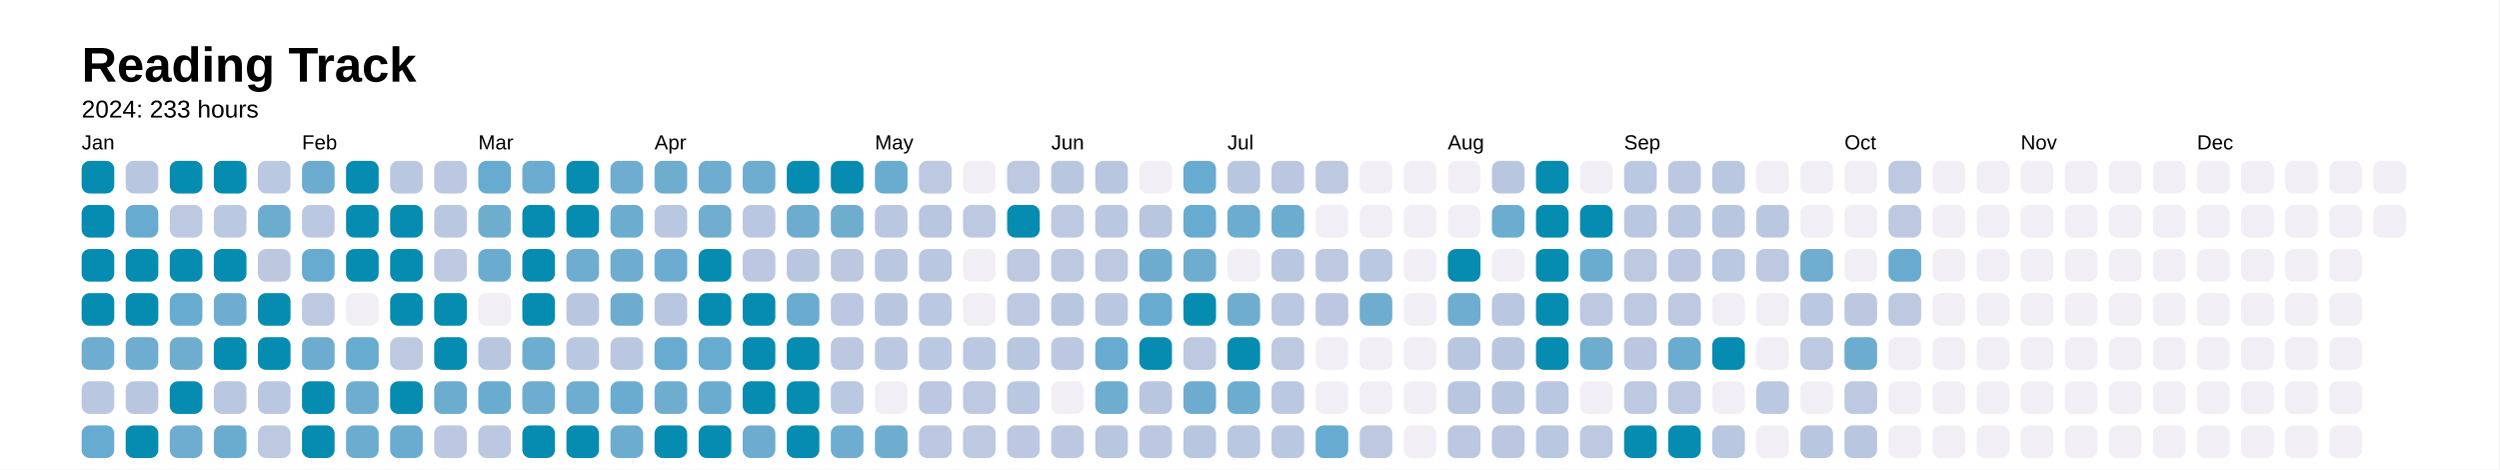
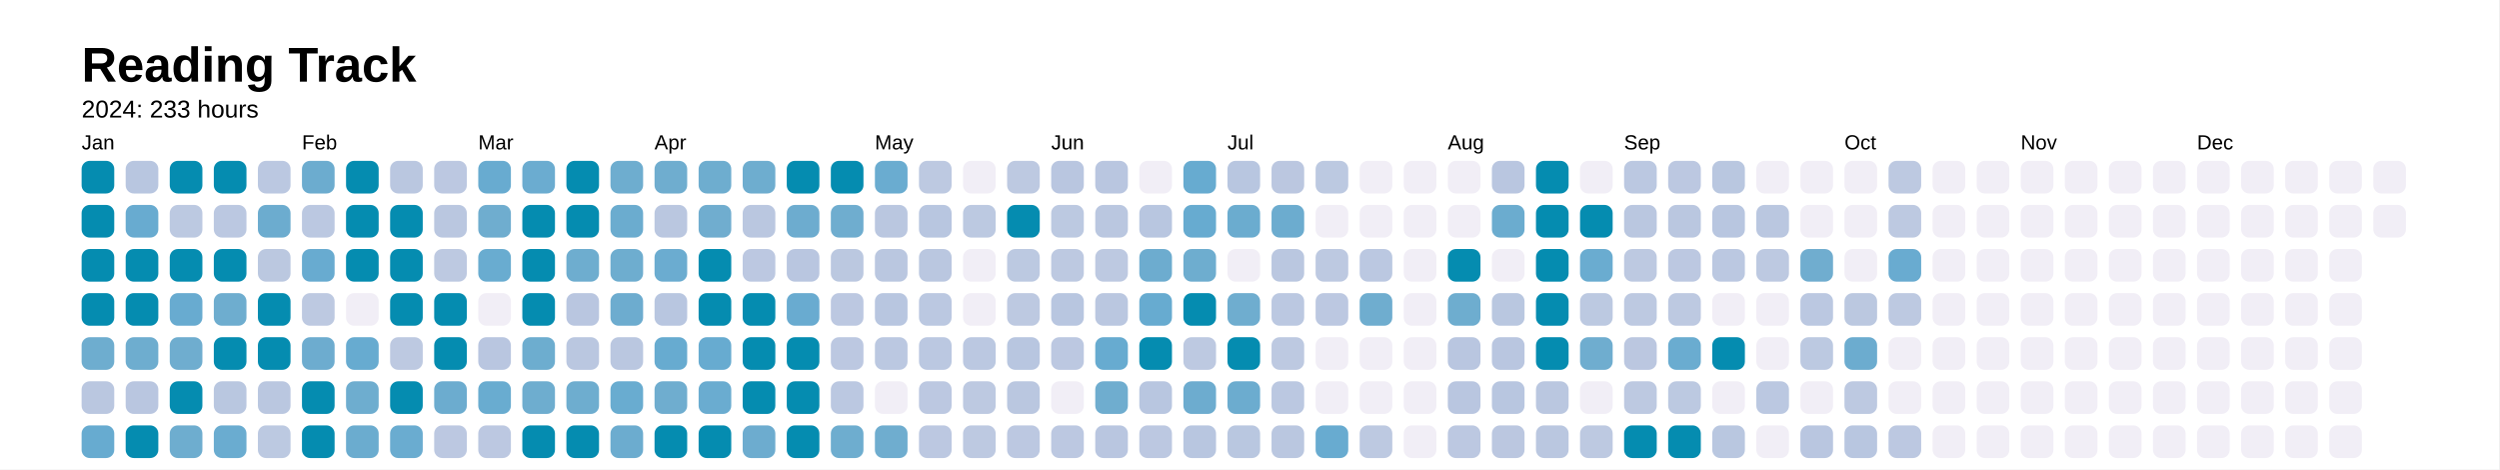
<svg xmlns="http://www.w3.org/2000/svg" baseProfile="full" height="57.5mm" version="1.1" viewBox="0,0,306.2,57.5" width="306.2mm">
  <defs />
  <rect fill="#FFFFFF" height="57.5" width="306.2" x="0" y="0" />
  <text fill="#000000" style="font-size:6px; font-family:Arial; font-weight:bold;" x="10" y="10">Reading Track</text>
  <text fill="#000000" style="font-size:3px; font-family:Arial;" x="10" y="14.4">2024: 233 hours</text>
  <text fill="#000000" style="font-size:2.5px; font-family:Arial" x="10" y="18.3">Jan</text>
  <rect fill="#058cb0" height="4" rx="1" ry="1" width="4" x="10" y="19.7" />
  <rect fill="#058cb0" height="4" rx="1" ry="1" width="4" x="10" y="25.1" />
  <rect fill="#058cb0" height="4" rx="1" ry="1" width="4" x="10" y="30.5" />
  <rect fill="#058cb0" height="4" rx="1" ry="1" width="4" x="10" y="35.9" />
  <rect fill="#6eadcf" height="4" rx="1" ry="1" width="4" x="10" y="41.3" />
  <rect fill="#bac7e0" height="4" rx="1" ry="1" width="4" x="10" y="46.7" />
  <rect fill="#67abd0" height="4" rx="1" ry="1" width="4" x="10" y="52.1" />
  <rect fill="#b8c6e0" height="4" rx="1" ry="1" width="4" x="15.4" y="19.7" />
  <rect fill="#68abd0" height="4" rx="1" ry="1" width="4" x="15.4" y="25.1" />
  <rect fill="#058cb0" height="4" rx="1" ry="1" width="4" x="15.4" y="30.5" />
  <rect fill="#058cb0" height="4" rx="1" ry="1" width="4" x="15.4" y="35.9" />
  <rect fill="#6eadcf" height="4" rx="1" ry="1" width="4" x="15.4" y="41.3" />
  <rect fill="#b9c6e0" height="4" rx="1" ry="1" width="4" x="15.4" y="46.7" />
  <rect fill="#058cb0" height="4" rx="1" ry="1" width="4" x="15.4" y="52.1" />
  <rect fill="#058cb0" height="4" rx="1" ry="1" width="4" x="20.8" y="19.7" />
  <rect fill="#bcc9e1" height="4" rx="1" ry="1" width="4" x="20.8" y="25.1" />
  <rect fill="#058cb0" height="4" rx="1" ry="1" width="4" x="20.8" y="30.5" />
  <rect fill="#68abd0" height="4" rx="1" ry="1" width="4" x="20.8" y="35.9" />
  <rect fill="#6fadcf" height="4" rx="1" ry="1" width="4" x="20.8" y="41.3" />
  <rect fill="#058cb0" height="4" rx="1" ry="1" width="4" x="20.8" y="46.7" />
  <rect fill="#6eadcf" height="4" rx="1" ry="1" width="4" x="20.8" y="52.1" />
  <rect fill="#058cb0" height="4" rx="1" ry="1" width="4" x="26.2" y="19.7" />
  <rect fill="#bbc8e1" height="4" rx="1" ry="1" width="4" x="26.2" y="25.1" />
  <rect fill="#058cb0" height="4" rx="1" ry="1" width="4" x="26.2" y="30.5" />
  <rect fill="#6eadcf" height="4" rx="1" ry="1" width="4" x="26.2" y="35.9" />
  <rect fill="#058cb0" height="4" rx="1" ry="1" width="4" x="26.2" y="41.3" />
  <rect fill="#b9c7e0" height="4" rx="1" ry="1" width="4" x="26.2" y="46.7" />
  <rect fill="#6aacd0" height="4" rx="1" ry="1" width="4" x="26.2" y="52.1" />
  <rect fill="#bbc8e1" height="4" rx="1" ry="1" width="4" x="31.6" y="19.7" />
  <rect fill="#6caccf" height="4" rx="1" ry="1" width="4" x="31.6" y="25.1" />
  <rect fill="#bbc8e0" height="4" rx="1" ry="1" width="4" x="31.6" y="30.5" />
  <rect fill="#058cb0" height="4" rx="1" ry="1" width="4" x="31.6" y="35.9" />
  <rect fill="#058cb0" height="4" rx="1" ry="1" width="4" x="31.6" y="41.3" />
  <rect fill="#bac7e0" height="4" rx="1" ry="1" width="4" x="31.6" y="46.7" />
  <rect fill="#bcc9e1" height="4" rx="1" ry="1" width="4" x="31.6" y="52.1" />
  <text fill="#000000" style="font-size:2.5px; font-family:Arial" x="37.0" y="18.3">Feb</text>
  <rect fill="#6caccf" height="4" rx="1" ry="1" width="4" x="37.0" y="19.7" />
  <rect fill="#bbc8e1" height="4" rx="1" ry="1" width="4" x="37.0" y="25.1" />
  <rect fill="#68abd0" height="4" rx="1" ry="1" width="4" x="37.0" y="30.5" />
  <rect fill="#bdc9e1" height="4" rx="1" ry="1" width="4" x="37.0" y="35.9" />
  <rect fill="#6daccf" height="4" rx="1" ry="1" width="4" x="37.0" y="41.3" />
  <rect fill="#058cb0" height="4" rx="1" ry="1" width="4" x="37.0" y="46.7" />
  <rect fill="#058cb0" height="4" rx="1" ry="1" width="4" x="37.0" y="52.1" />
  <rect fill="#058cb0" height="4" rx="1" ry="1" width="4" x="42.4" y="19.7" />
  <rect fill="#058cb0" height="4" rx="1" ry="1" width="4" x="42.4" y="25.1" />
  <rect fill="#058cb0" height="4" rx="1" ry="1" width="4" x="42.4" y="30.5" />
  <rect fill="#f1eef6" height="4" rx="1" ry="1" width="4" x="42.4" y="35.9" />
  <rect fill="#67abd0" height="4" rx="1" ry="1" width="4" x="42.4" y="41.3" />
  <rect fill="#6eadcf" height="4" rx="1" ry="1" width="4" x="42.4" y="46.7" />
  <rect fill="#6baccf" height="4" rx="1" ry="1" width="4" x="42.4" y="52.1" />
  <rect fill="#bac7e0" height="4" rx="1" ry="1" width="4" x="47.8" y="19.7" />
  <rect fill="#058cb0" height="4" rx="1" ry="1" width="4" x="47.8" y="25.1" />
  <rect fill="#058cb0" height="4" rx="1" ry="1" width="4" x="47.8" y="30.5" />
  <rect fill="#058cb0" height="4" rx="1" ry="1" width="4" x="47.8" y="35.9" />
  <rect fill="#bdc9e1" height="4" rx="1" ry="1" width="4" x="47.8" y="41.3" />
  <rect fill="#058cb0" height="4" rx="1" ry="1" width="4" x="47.8" y="46.7" />
  <rect fill="#6aacd0" height="4" rx="1" ry="1" width="4" x="47.8" y="52.1" />
  <rect fill="#bcc8e1" height="4" rx="1" ry="1" width="4" x="53.2" y="19.7" />
  <rect fill="#bac7e0" height="4" rx="1" ry="1" width="4" x="53.2" y="25.1" />
  <rect fill="#bdc9e1" height="4" rx="1" ry="1" width="4" x="53.2" y="30.5" />
  <rect fill="#058cb0" height="4" rx="1" ry="1" width="4" x="53.2" y="35.9" />
  <rect fill="#058cb0" height="4" rx="1" ry="1" width="4" x="53.2" y="41.3" />
  <rect fill="#6caccf" height="4" rx="1" ry="1" width="4" x="53.2" y="46.7" />
  <rect fill="#bcc8e1" height="4" rx="1" ry="1" width="4" x="53.2" y="52.1" />
  <text fill="#000000" style="font-size:2.5px; font-family:Arial" x="58.6" y="18.3">Mar</text>
  <rect fill="#68abd0" height="4" rx="1" ry="1" width="4" x="58.6" y="19.7" />
  <rect fill="#6fadcf" height="4" rx="1" ry="1" width="4" x="58.6" y="25.1" />
  <rect fill="#69acd0" height="4" rx="1" ry="1" width="4" x="58.6" y="30.5" />
  <rect fill="#f1eef6" height="4" rx="1" ry="1" width="4" x="58.6" y="35.9" />
  <rect fill="#b9c6e0" height="4" rx="1" ry="1" width="4" x="58.6" y="41.3" />
  <rect fill="#69acd0" height="4" rx="1" ry="1" width="4" x="58.6" y="46.7" />
  <rect fill="#bcc8e1" height="4" rx="1" ry="1" width="4" x="58.6" y="52.1" />
  <rect fill="#6bacd0" height="4" rx="1" ry="1" width="4" x="64" y="19.7" />
  <rect fill="#058cb0" height="4" rx="1" ry="1" width="4" x="64" y="25.1" />
  <rect fill="#058cb0" height="4" rx="1" ry="1" width="4" x="64" y="30.5" />
  <rect fill="#058cb0" height="4" rx="1" ry="1" width="4" x="64" y="35.9" />
  <rect fill="#6dadcf" height="4" rx="1" ry="1" width="4" x="64" y="41.3" />
  <rect fill="#6eadcf" height="4" rx="1" ry="1" width="4" x="64" y="46.7" />
  <rect fill="#058cb0" height="4" rx="1" ry="1" width="4" x="64" y="52.1" />
  <rect fill="#058cb0" height="4" rx="1" ry="1" width="4" x="69.4" y="19.7" />
  <rect fill="#058cb0" height="4" rx="1" ry="1" width="4" x="69.4" y="25.1" />
  <rect fill="#6eadcf" height="4" rx="1" ry="1" width="4" x="69.4" y="30.5" />
  <rect fill="#b9c6e0" height="4" rx="1" ry="1" width="4" x="69.4" y="35.9" />
  <rect fill="#bac7e0" height="4" rx="1" ry="1" width="4" x="69.4" y="41.3" />
  <rect fill="#6eadcf" height="4" rx="1" ry="1" width="4" x="69.4" y="46.7" />
  <rect fill="#058cb0" height="4" rx="1" ry="1" width="4" x="69.4" y="52.1" />
  <rect fill="#6eadcf" height="4" rx="1" ry="1" width="4" x="74.8" y="19.7" />
  <rect fill="#6baccf" height="4" rx="1" ry="1" width="4" x="74.8" y="25.1" />
  <rect fill="#6eadcf" height="4" rx="1" ry="1" width="4" x="74.8" y="30.5" />
  <rect fill="#6daccf" height="4" rx="1" ry="1" width="4" x="74.8" y="35.9" />
  <rect fill="#bac7e0" height="4" rx="1" ry="1" width="4" x="74.8" y="41.3" />
  <rect fill="#69acd0" height="4" rx="1" ry="1" width="4" x="74.8" y="46.7" />
  <rect fill="#6caccf" height="4" rx="1" ry="1" width="4" x="74.8" y="52.1" />
  <text fill="#000000" style="font-size:2.5px; font-family:Arial" x="80.2" y="18.3">Apr</text>
  <rect fill="#6fadcf" height="4" rx="1" ry="1" width="4" x="80.2" y="19.7" />
  <rect fill="#bac7e0" height="4" rx="1" ry="1" width="4" x="80.2" y="25.1" />
  <rect fill="#6bacd0" height="4" rx="1" ry="1" width="4" x="80.2" y="30.5" />
  <rect fill="#b8c6e0" height="4" rx="1" ry="1" width="4" x="80.2" y="35.9" />
  <rect fill="#67abd0" height="4" rx="1" ry="1" width="4" x="80.2" y="41.3" />
  <rect fill="#6fadcf" height="4" rx="1" ry="1" width="4" x="80.2" y="46.7" />
  <rect fill="#058cb0" height="4" rx="1" ry="1" width="4" x="80.2" y="52.1" />
  <rect fill="#6eadcf" height="4" rx="1" ry="1" width="4" x="85.6" y="19.7" />
  <rect fill="#70adcf" height="4" rx="1" ry="1" width="4" x="85.6" y="25.1" />
  <rect fill="#058cb0" height="4" rx="1" ry="1" width="4" x="85.6" y="30.5" />
  <rect fill="#058cb0" height="4" rx="1" ry="1" width="4" x="85.6" y="35.9" />
  <rect fill="#67abd0" height="4" rx="1" ry="1" width="4" x="85.6" y="41.3" />
  <rect fill="#6aacd0" height="4" rx="1" ry="1" width="4" x="85.6" y="46.7" />
  <rect fill="#058cb0" height="4" rx="1" ry="1" width="4" x="85.6" y="52.1" />
  <rect fill="#6eadcf" height="4" rx="1" ry="1" width="4" x="91" y="19.7" />
  <rect fill="#bac7e0" height="4" rx="1" ry="1" width="4" x="91" y="25.1" />
  <rect fill="#bcc8e1" height="4" rx="1" ry="1" width="4" x="91" y="30.5" />
  <rect fill="#058cb0" height="4" rx="1" ry="1" width="4" x="91" y="35.9" />
  <rect fill="#058cb0" height="4" rx="1" ry="1" width="4" x="91" y="41.3" />
  <rect fill="#058cb0" height="4" rx="1" ry="1" width="4" x="91" y="46.7" />
  <rect fill="#6daccf" height="4" rx="1" ry="1" width="4" x="91" y="52.1" />
  <rect fill="#058cb0" height="4" rx="1" ry="1" width="4" x="96.4" y="19.7" />
  <rect fill="#6daccf" height="4" rx="1" ry="1" width="4" x="96.4" y="25.1" />
  <rect fill="#b9c6e0" height="4" rx="1" ry="1" width="4" x="96.4" y="30.5" />
  <rect fill="#69abd0" height="4" rx="1" ry="1" width="4" x="96.4" y="35.9" />
  <rect fill="#058cb0" height="4" rx="1" ry="1" width="4" x="96.4" y="41.3" />
  <rect fill="#058cb0" height="4" rx="1" ry="1" width="4" x="96.4" y="46.7" />
  <rect fill="#058cb0" height="4" rx="1" ry="1" width="4" x="96.4" y="52.1" />
  <rect fill="#058cb0" height="4" rx="1" ry="1" width="4" x="101.8" y="19.7" />
  <rect fill="#6fadcf" height="4" rx="1" ry="1" width="4" x="101.8" y="25.1" />
  <rect fill="#bbc8e0" height="4" rx="1" ry="1" width="4" x="101.8" y="30.5" />
  <rect fill="#bcc8e1" height="4" rx="1" ry="1" width="4" x="101.8" y="35.9" />
  <rect fill="#bcc8e1" height="4" rx="1" ry="1" width="4" x="101.8" y="41.3" />
  <rect fill="#bbc8e1" height="4" rx="1" ry="1" width="4" x="101.8" y="46.7" />
  <rect fill="#6eadcf" height="4" rx="1" ry="1" width="4" x="101.8" y="52.1" />
  <text fill="#000000" style="font-size:2.5px; font-family:Arial" x="107.2" y="18.3">May</text>
  <rect fill="#6aacd0" height="4" rx="1" ry="1" width="4" x="107.2" y="19.7" />
  <rect fill="#bac7e0" height="4" rx="1" ry="1" width="4" x="107.2" y="25.1" />
  <rect fill="#bac7e0" height="4" rx="1" ry="1" width="4" x="107.2" y="30.5" />
  <rect fill="#b8c6e0" height="4" rx="1" ry="1" width="4" x="107.2" y="35.9" />
  <rect fill="#bbc8e1" height="4" rx="1" ry="1" width="4" x="107.2" y="41.3" />
  <rect fill="#f1eef6" height="4" rx="1" ry="1" width="4" x="107.2" y="46.7" />
  <rect fill="#6fadcf" height="4" rx="1" ry="1" width="4" x="107.2" y="52.1" />
  <rect fill="#bdc9e1" height="4" rx="1" ry="1" width="4" x="112.6" y="19.7" />
  <rect fill="#b8c6e0" height="4" rx="1" ry="1" width="4" x="112.6" y="25.1" />
  <rect fill="#bac7e0" height="4" rx="1" ry="1" width="4" x="112.6" y="30.5" />
  <rect fill="#bbc8e1" height="4" rx="1" ry="1" width="4" x="112.6" y="35.9" />
  <rect fill="#bbc8e1" height="4" rx="1" ry="1" width="4" x="112.6" y="41.3" />
  <rect fill="#bcc8e1" height="4" rx="1" ry="1" width="4" x="112.6" y="46.7" />
  <rect fill="#bcc8e1" height="4" rx="1" ry="1" width="4" x="112.6" y="52.1" />
  <rect fill="#f1eef6" height="4" rx="1" ry="1" width="4" x="118" y="19.7" />
  <rect fill="#bcc9e1" height="4" rx="1" ry="1" width="4" x="118" y="25.1" />
  <rect fill="#f1eef6" height="4" rx="1" ry="1" width="4" x="118" y="30.5" />
  <rect fill="#f1eef6" height="4" rx="1" ry="1" width="4" x="118" y="35.9" />
  <rect fill="#bbc8e1" height="4" rx="1" ry="1" width="4" x="118" y="41.3" />
  <rect fill="#bdc9e1" height="4" rx="1" ry="1" width="4" x="118" y="46.7" />
  <rect fill="#bdc9e1" height="4" rx="1" ry="1" width="4" x="118" y="52.1" />
  <rect fill="#bdc9e1" height="4" rx="1" ry="1" width="4" x="123.4" y="19.7" />
  <rect fill="#058cb0" height="4" rx="1" ry="1" width="4" x="123.4" y="25.1" />
  <rect fill="#bcc9e1" height="4" rx="1" ry="1" width="4" x="123.4" y="30.5" />
  <rect fill="#bdc9e1" height="4" rx="1" ry="1" width="4" x="123.4" y="35.9" />
  <rect fill="#b8c6e0" height="4" rx="1" ry="1" width="4" x="123.4" y="41.3" />
  <rect fill="#bac7e0" height="4" rx="1" ry="1" width="4" x="123.4" y="46.7" />
  <rect fill="#bcc8e1" height="4" rx="1" ry="1" width="4" x="123.4" y="52.1" />
  <text fill="#000000" style="font-size:2.5px; font-family:Arial" x="128.8" y="18.3">Jun</text>
  <rect fill="#b9c6e0" height="4" rx="1" ry="1" width="4" x="128.8" y="19.7" />
  <rect fill="#bcc9e1" height="4" rx="1" ry="1" width="4" x="128.8" y="25.1" />
  <rect fill="#bdc9e1" height="4" rx="1" ry="1" width="4" x="128.8" y="30.5" />
  <rect fill="#b8c6e0" height="4" rx="1" ry="1" width="4" x="128.8" y="35.9" />
  <rect fill="#bcc8e1" height="4" rx="1" ry="1" width="4" x="128.8" y="41.3" />
  <rect fill="#f1eef6" height="4" rx="1" ry="1" width="4" x="128.8" y="46.7" />
  <rect fill="#bcc8e1" height="4" rx="1" ry="1" width="4" x="128.8" y="52.1" />
  <rect fill="#b9c6e0" height="4" rx="1" ry="1" width="4" x="134.2" y="19.7" />
  <rect fill="#bac7e0" height="4" rx="1" ry="1" width="4" x="134.2" y="25.1" />
  <rect fill="#bdc9e1" height="4" rx="1" ry="1" width="4" x="134.2" y="30.5" />
  <rect fill="#bac7e0" height="4" rx="1" ry="1" width="4" x="134.2" y="35.9" />
  <rect fill="#67abd0" height="4" rx="1" ry="1" width="4" x="134.2" y="41.3" />
  <rect fill="#6fadcf" height="4" rx="1" ry="1" width="4" x="134.2" y="46.7" />
  <rect fill="#b9c6e0" height="4" rx="1" ry="1" width="4" x="134.2" y="52.1" />
  <rect fill="#f1eef6" height="4" rx="1" ry="1" width="4" x="139.6" y="19.7" />
  <rect fill="#b8c6e0" height="4" rx="1" ry="1" width="4" x="139.6" y="25.1" />
  <rect fill="#6daccf" height="4" rx="1" ry="1" width="4" x="139.6" y="30.5" />
  <rect fill="#67abd0" height="4" rx="1" ry="1" width="4" x="139.6" y="35.9" />
  <rect fill="#058cb0" height="4" rx="1" ry="1" width="4" x="139.6" y="41.3" />
  <rect fill="#b8c6e0" height="4" rx="1" ry="1" width="4" x="139.6" y="46.7" />
  <rect fill="#bcc8e1" height="4" rx="1" ry="1" width="4" x="139.6" y="52.1" />
  <rect fill="#67abd0" height="4" rx="1" ry="1" width="4" x="145" y="19.7" />
  <rect fill="#67abd0" height="4" rx="1" ry="1" width="4" x="145" y="25.1" />
  <rect fill="#6eadcf" height="4" rx="1" ry="1" width="4" x="145" y="30.5" />
  <rect fill="#058cb0" height="4" rx="1" ry="1" width="4" x="145" y="35.9" />
  <rect fill="#bdc9e1" height="4" rx="1" ry="1" width="4" x="145" y="41.3" />
  <rect fill="#6daccf" height="4" rx="1" ry="1" width="4" x="145" y="46.7" />
  <rect fill="#b8c6e0" height="4" rx="1" ry="1" width="4" x="145" y="52.1" />
  <text fill="#000000" style="font-size:2.5px; font-family:Arial" x="150.4" y="18.3">Jul</text>
  <rect fill="#b8c6e0" height="4" rx="1" ry="1" width="4" x="150.4" y="19.7" />
  <rect fill="#6baccf" height="4" rx="1" ry="1" width="4" x="150.4" y="25.1" />
  <rect fill="#f1eef6" height="4" rx="1" ry="1" width="4" x="150.4" y="30.5" />
  <rect fill="#6fadcf" height="4" rx="1" ry="1" width="4" x="150.4" y="35.9" />
  <rect fill="#058cb0" height="4" rx="1" ry="1" width="4" x="150.4" y="41.3" />
  <rect fill="#6caccf" height="4" rx="1" ry="1" width="4" x="150.4" y="46.7" />
  <rect fill="#b9c7e0" height="4" rx="1" ry="1" width="4" x="150.4" y="52.1" />
  <rect fill="#bbc7e0" height="4" rx="1" ry="1" width="4" x="155.8" y="19.7" />
  <rect fill="#6caccf" height="4" rx="1" ry="1" width="4" x="155.8" y="25.1" />
  <rect fill="#bac7e0" height="4" rx="1" ry="1" width="4" x="155.8" y="30.5" />
  <rect fill="#bbc8e1" height="4" rx="1" ry="1" width="4" x="155.8" y="35.9" />
  <rect fill="#bdc9e1" height="4" rx="1" ry="1" width="4" x="155.8" y="41.3" />
  <rect fill="#bbc8e1" height="4" rx="1" ry="1" width="4" x="155.8" y="46.7" />
  <rect fill="#bac7e0" height="4" rx="1" ry="1" width="4" x="155.8" y="52.1" />
  <rect fill="#bcc9e1" height="4" rx="1" ry="1" width="4" x="161.2" y="19.7" />
  <rect fill="#f1eef6" height="4" rx="1" ry="1" width="4" x="161.2" y="25.1" />
  <rect fill="#bdc9e1" height="4" rx="1" ry="1" width="4" x="161.2" y="30.5" />
  <rect fill="#bcc8e1" height="4" rx="1" ry="1" width="4" x="161.2" y="35.9" />
  <rect fill="#f1eef6" height="4" rx="1" ry="1" width="4" x="161.2" y="41.3" />
  <rect fill="#f1eef6" height="4" rx="1" ry="1" width="4" x="161.2" y="46.7" />
  <rect fill="#68abd0" height="4" rx="1" ry="1" width="4" x="161.2" y="52.1" />
  <rect fill="#f1eef6" height="4" rx="1" ry="1" width="4" x="166.6" y="19.7" />
  <rect fill="#f1eef6" height="4" rx="1" ry="1" width="4" x="166.6" y="25.1" />
  <rect fill="#bbc8e1" height="4" rx="1" ry="1" width="4" x="166.6" y="30.5" />
  <rect fill="#6fadcf" height="4" rx="1" ry="1" width="4" x="166.6" y="35.9" />
  <rect fill="#f1eef6" height="4" rx="1" ry="1" width="4" x="166.6" y="41.3" />
  <rect fill="#f1eef6" height="4" rx="1" ry="1" width="4" x="166.6" y="46.7" />
  <rect fill="#bdc9e1" height="4" rx="1" ry="1" width="4" x="166.6" y="52.1" />
  <rect fill="#f1eef6" height="4" rx="1" ry="1" width="4" x="172" y="19.7" />
  <rect fill="#f1eef6" height="4" rx="1" ry="1" width="4" x="172" y="25.1" />
  <rect fill="#f1eef6" height="4" rx="1" ry="1" width="4" x="172" y="30.5" />
  <rect fill="#f1eef6" height="4" rx="1" ry="1" width="4" x="172" y="35.9" />
  <rect fill="#f1eef6" height="4" rx="1" ry="1" width="4" x="172" y="41.3" />
  <rect fill="#f1eef6" height="4" rx="1" ry="1" width="4" x="172" y="46.7" />
  <rect fill="#f1eef6" height="4" rx="1" ry="1" width="4" x="172" y="52.1" />
  <text fill="#000000" style="font-size:2.5px; font-family:Arial" x="177.4" y="18.3">Aug</text>
  <rect fill="#f1eef6" height="4" rx="1" ry="1" width="4" x="177.4" y="19.7" />
  <rect fill="#f1eef6" height="4" rx="1" ry="1" width="4" x="177.4" y="25.1" />
  <rect fill="#058cb0" height="4" rx="1" ry="1" width="4" x="177.4" y="30.5" />
  <rect fill="#6eadcf" height="4" rx="1" ry="1" width="4" x="177.4" y="35.9" />
  <rect fill="#b9c6e0" height="4" rx="1" ry="1" width="4" x="177.4" y="41.3" />
  <rect fill="#b9c6e0" height="4" rx="1" ry="1" width="4" x="177.4" y="46.7" />
  <rect fill="#bcc8e1" height="4" rx="1" ry="1" width="4" x="177.4" y="52.1" />
  <rect fill="#b9c6e0" height="4" rx="1" ry="1" width="4" x="182.8" y="19.7" />
  <rect fill="#6baccf" height="4" rx="1" ry="1" width="4" x="182.8" y="25.1" />
  <rect fill="#f1eef6" height="4" rx="1" ry="1" width="4" x="182.8" y="30.5" />
  <rect fill="#b9c7e0" height="4" rx="1" ry="1" width="4" x="182.8" y="35.9" />
  <rect fill="#b9c6e0" height="4" rx="1" ry="1" width="4" x="182.8" y="41.3" />
  <rect fill="#b8c6e0" height="4" rx="1" ry="1" width="4" x="182.8" y="46.7" />
  <rect fill="#bbc7e0" height="4" rx="1" ry="1" width="4" x="182.8" y="52.1" />
  <rect fill="#058cb0" height="4" rx="1" ry="1" width="4" x="188.2" y="19.7" />
  <rect fill="#058cb0" height="4" rx="1" ry="1" width="4" x="188.2" y="25.1" />
  <rect fill="#058cb0" height="4" rx="1" ry="1" width="4" x="188.2" y="30.5" />
  <rect fill="#058cb0" height="4" rx="1" ry="1" width="4" x="188.2" y="35.9" />
  <rect fill="#058cb0" height="4" rx="1" ry="1" width="4" x="188.2" y="41.3" />
  <rect fill="#bac7e0" height="4" rx="1" ry="1" width="4" x="188.2" y="46.7" />
  <rect fill="#bac7e0" height="4" rx="1" ry="1" width="4" x="188.2" y="52.1" />
  <rect fill="#f1eef6" height="4" rx="1" ry="1" width="4" x="193.6" y="19.7" />
  <rect fill="#058cb0" height="4" rx="1" ry="1" width="4" x="193.6" y="25.1" />
  <rect fill="#6aacd0" height="4" rx="1" ry="1" width="4" x="193.6" y="30.5" />
  <rect fill="#bcc9e1" height="4" rx="1" ry="1" width="4" x="193.6" y="35.9" />
  <rect fill="#6fadcf" height="4" rx="1" ry="1" width="4" x="193.6" y="41.3" />
  <rect fill="#f1eef6" height="4" rx="1" ry="1" width="4" x="193.6" y="46.7" />
  <rect fill="#bdc9e1" height="4" rx="1" ry="1" width="4" x="193.6" y="52.1" />
  <text fill="#000000" style="font-size:2.5px; font-family:Arial" x="199" y="18.3">Sep</text>
  <rect fill="#bbc8e1" height="4" rx="1" ry="1" width="4" x="199" y="19.7" />
  <rect fill="#bac7e0" height="4" rx="1" ry="1" width="4" x="199" y="25.1" />
  <rect fill="#bdc9e1" height="4" rx="1" ry="1" width="4" x="199" y="30.5" />
  <rect fill="#bdc9e1" height="4" rx="1" ry="1" width="4" x="199" y="35.9" />
  <rect fill="#bbc7e0" height="4" rx="1" ry="1" width="4" x="199" y="41.3" />
  <rect fill="#bdc9e1" height="4" rx="1" ry="1" width="4" x="199" y="46.7" />
  <rect fill="#058cb0" height="4" rx="1" ry="1" width="4" x="199" y="52.1" />
  <rect fill="#bcc8e1" height="4" rx="1" ry="1" width="4" x="204.4" y="19.7" />
  <rect fill="#bac7e0" height="4" rx="1" ry="1" width="4" x="204.4" y="25.1" />
  <rect fill="#bcc8e1" height="4" rx="1" ry="1" width="4" x="204.4" y="30.5" />
  <rect fill="#bdc9e1" height="4" rx="1" ry="1" width="4" x="204.4" y="35.9" />
  <rect fill="#6aacd0" height="4" rx="1" ry="1" width="4" x="204.4" y="41.3" />
  <rect fill="#bcc9e1" height="4" rx="1" ry="1" width="4" x="204.4" y="46.7" />
  <rect fill="#058cb0" height="4" rx="1" ry="1" width="4" x="204.4" y="52.1" />
  <rect fill="#b9c7e0" height="4" rx="1" ry="1" width="4" x="209.8" y="19.7" />
  <rect fill="#b8c6e0" height="4" rx="1" ry="1" width="4" x="209.8" y="25.1" />
  <rect fill="#bbc8e1" height="4" rx="1" ry="1" width="4" x="209.8" y="30.5" />
  <rect fill="#f1eef6" height="4" rx="1" ry="1" width="4" x="209.8" y="35.9" />
  <rect fill="#058cb0" height="4" rx="1" ry="1" width="4" x="209.8" y="41.3" />
  <rect fill="#f1eef6" height="4" rx="1" ry="1" width="4" x="209.8" y="46.7" />
  <rect fill="#b9c7e0" height="4" rx="1" ry="1" width="4" x="209.8" y="52.1" />
  <rect fill="#f1eef6" height="4" rx="1" ry="1" width="4" x="215.2" y="19.7" />
  <rect fill="#bac7e0" height="4" rx="1" ry="1" width="4" x="215.2" y="25.1" />
  <rect fill="#bdc9e1" height="4" rx="1" ry="1" width="4" x="215.2" y="30.5" />
  <rect fill="#f1eef6" height="4" rx="1" ry="1" width="4" x="215.2" y="35.9" />
  <rect fill="#f1eef6" height="4" rx="1" ry="1" width="4" x="215.2" y="41.3" />
  <rect fill="#bbc8e1" height="4" rx="1" ry="1" width="4" x="215.2" y="46.7" />
  <rect fill="#f1eef6" height="4" rx="1" ry="1" width="4" x="215.2" y="52.1" />
  <rect fill="#f1eef6" height="4" rx="1" ry="1" width="4" x="220.6" y="19.7" />
  <rect fill="#f1eef6" height="4" rx="1" ry="1" width="4" x="220.6" y="25.1" />
  <rect fill="#70adcf" height="4" rx="1" ry="1" width="4" x="220.6" y="30.5" />
  <rect fill="#bbc8e1" height="4" rx="1" ry="1" width="4" x="220.6" y="35.9" />
  <rect fill="#bcc9e1" height="4" rx="1" ry="1" width="4" x="220.6" y="41.3" />
  <rect fill="#f1eef6" height="4" rx="1" ry="1" width="4" x="220.6" y="46.7" />
  <rect fill="#b9c6e0" height="4" rx="1" ry="1" width="4" x="220.6" y="52.1" />
  <text fill="#000000" style="font-size:2.5px; font-family:Arial" x="226" y="18.3">Oct</text>
  <rect fill="#f1eef6" height="4" rx="1" ry="1" width="4" x="226" y="19.7" />
  <rect fill="#f1eef6" height="4" rx="1" ry="1" width="4" x="226" y="25.1" />
  <rect fill="#f1eef6" height="4" rx="1" ry="1" width="4" x="226" y="30.5" />
  <rect fill="#bbc8e0" height="4" rx="1" ry="1" width="4" x="226" y="35.9" />
  <rect fill="#6caccf" height="4" rx="1" ry="1" width="4" x="226" y="41.3" />
  <rect fill="#bdc9e1" height="4" rx="1" ry="1" width="4" x="226" y="46.7" />
  <rect fill="#b8c6e0" height="4" rx="1" ry="1" width="4" x="226" y="52.1" />
  <rect fill="#bdc9e1" height="4" rx="1" ry="1" width="4" x="231.4" y="19.7" />
  <rect fill="#bdc9e1" height="4" rx="1" ry="1" width="4" x="231.4" y="25.1" />
  <rect fill="#69abd0" height="4" rx="1" ry="1" width="4" x="231.4" y="30.5" />
  <rect fill="#bdc9e1" height="4" rx="1" ry="1" width="4" x="231.4" y="35.9" />
  <rect fill="#f1eef6" height="4" rx="1" ry="1" width="4" x="231.4" y="41.3" />
  <rect fill="#f1eef6" height="4" rx="1" ry="1" width="4" x="231.4" y="46.7" />
-   <rect fill="#f1eef6" height="4" rx="1" ry="1" width="4" x="231.4" y="52.1" />
+   <rect fill="#bcc8e1" height="4" rx="1" ry="1" width="4" x="231.4" y="52.1" />
  <rect fill="#f1eef6" height="4" rx="1" ry="1" width="4" x="236.8" y="19.7" />
  <rect fill="#f1eef6" height="4" rx="1" ry="1" width="4" x="236.8" y="25.1" />
  <rect fill="#f1eef6" height="4" rx="1" ry="1" width="4" x="236.8" y="30.5" />
  <rect fill="#f1eef6" height="4" rx="1" ry="1" width="4" x="236.8" y="35.9" />
  <rect fill="#f1eef6" height="4" rx="1" ry="1" width="4" x="236.8" y="41.3" />
  <rect fill="#f1eef6" height="4" rx="1" ry="1" width="4" x="236.8" y="46.7" />
  <rect fill="#f1eef6" height="4" rx="1" ry="1" width="4" x="236.8" y="52.1" />
  <rect fill="#f1eef6" height="4" rx="1" ry="1" width="4" x="242.2" y="19.7" />
  <rect fill="#f1eef6" height="4" rx="1" ry="1" width="4" x="242.2" y="25.1" />
  <rect fill="#f1eef6" height="4" rx="1" ry="1" width="4" x="242.2" y="30.5" />
  <rect fill="#f1eef6" height="4" rx="1" ry="1" width="4" x="242.2" y="35.9" />
  <rect fill="#f1eef6" height="4" rx="1" ry="1" width="4" x="242.2" y="41.3" />
  <rect fill="#f1eef6" height="4" rx="1" ry="1" width="4" x="242.2" y="46.7" />
  <rect fill="#f1eef6" height="4" rx="1" ry="1" width="4" x="242.2" y="52.1" />
  <text fill="#000000" style="font-size:2.5px; font-family:Arial" x="247.6" y="18.3">Nov</text>
  <rect fill="#f1eef6" height="4" rx="1" ry="1" width="4" x="247.6" y="19.7" />
  <rect fill="#f1eef6" height="4" rx="1" ry="1" width="4" x="247.6" y="25.1" />
  <rect fill="#f1eef6" height="4" rx="1" ry="1" width="4" x="247.6" y="30.5" />
  <rect fill="#f1eef6" height="4" rx="1" ry="1" width="4" x="247.6" y="35.9" />
  <rect fill="#f1eef6" height="4" rx="1" ry="1" width="4" x="247.6" y="41.3" />
  <rect fill="#f1eef6" height="4" rx="1" ry="1" width="4" x="247.6" y="46.7" />
  <rect fill="#f1eef6" height="4" rx="1" ry="1" width="4" x="247.6" y="52.1" />
  <rect fill="#f1eef6" height="4" rx="1" ry="1" width="4" x="253" y="19.7" />
  <rect fill="#f1eef6" height="4" rx="1" ry="1" width="4" x="253" y="25.1" />
  <rect fill="#f1eef6" height="4" rx="1" ry="1" width="4" x="253" y="30.5" />
  <rect fill="#f1eef6" height="4" rx="1" ry="1" width="4" x="253" y="35.9" />
  <rect fill="#f1eef6" height="4" rx="1" ry="1" width="4" x="253" y="41.3" />
  <rect fill="#f1eef6" height="4" rx="1" ry="1" width="4" x="253" y="46.7" />
  <rect fill="#f1eef6" height="4" rx="1" ry="1" width="4" x="253" y="52.1" />
  <rect fill="#f1eef6" height="4" rx="1" ry="1" width="4" x="258.4" y="19.7" />
  <rect fill="#f1eef6" height="4" rx="1" ry="1" width="4" x="258.4" y="25.1" />
  <rect fill="#f1eef6" height="4" rx="1" ry="1" width="4" x="258.4" y="30.5" />
  <rect fill="#f1eef6" height="4" rx="1" ry="1" width="4" x="258.4" y="35.9" />
  <rect fill="#f1eef6" height="4" rx="1" ry="1" width="4" x="258.4" y="41.3" />
  <rect fill="#f1eef6" height="4" rx="1" ry="1" width="4" x="258.4" y="46.7" />
  <rect fill="#f1eef6" height="4" rx="1" ry="1" width="4" x="258.4" y="52.1" />
  <rect fill="#f1eef6" height="4" rx="1" ry="1" width="4" x="263.8" y="19.7" />
  <rect fill="#f1eef6" height="4" rx="1" ry="1" width="4" x="263.8" y="25.1" />
  <rect fill="#f1eef6" height="4" rx="1" ry="1" width="4" x="263.8" y="30.5" />
  <rect fill="#f1eef6" height="4" rx="1" ry="1" width="4" x="263.8" y="35.9" />
  <rect fill="#f1eef6" height="4" rx="1" ry="1" width="4" x="263.8" y="41.3" />
  <rect fill="#f1eef6" height="4" rx="1" ry="1" width="4" x="263.8" y="46.7" />
  <rect fill="#f1eef6" height="4" rx="1" ry="1" width="4" x="263.8" y="52.1" />
  <text fill="#000000" style="font-size:2.5px; font-family:Arial" x="269.2" y="18.3">Dec</text>
  <rect fill="#f1eef6" height="4" rx="1" ry="1" width="4" x="269.2" y="19.7" />
  <rect fill="#f1eef6" height="4" rx="1" ry="1" width="4" x="269.2" y="25.1" />
  <rect fill="#f1eef6" height="4" rx="1" ry="1" width="4" x="269.2" y="30.5" />
  <rect fill="#f1eef6" height="4" rx="1" ry="1" width="4" x="269.2" y="35.9" />
  <rect fill="#f1eef6" height="4" rx="1" ry="1" width="4" x="269.2" y="41.3" />
  <rect fill="#f1eef6" height="4" rx="1" ry="1" width="4" x="269.2" y="46.7" />
  <rect fill="#f1eef6" height="4" rx="1" ry="1" width="4" x="269.2" y="52.1" />
  <rect fill="#f1eef6" height="4" rx="1" ry="1" width="4" x="274.6" y="19.7" />
  <rect fill="#f1eef6" height="4" rx="1" ry="1" width="4" x="274.6" y="25.1" />
  <rect fill="#f1eef6" height="4" rx="1" ry="1" width="4" x="274.6" y="30.5" />
  <rect fill="#f1eef6" height="4" rx="1" ry="1" width="4" x="274.6" y="35.9" />
  <rect fill="#f1eef6" height="4" rx="1" ry="1" width="4" x="274.6" y="41.3" />
  <rect fill="#f1eef6" height="4" rx="1" ry="1" width="4" x="274.6" y="46.7" />
  <rect fill="#f1eef6" height="4" rx="1" ry="1" width="4" x="274.6" y="52.1" />
  <rect fill="#f1eef6" height="4" rx="1" ry="1" width="4" x="280" y="19.7" />
  <rect fill="#f1eef6" height="4" rx="1" ry="1" width="4" x="280" y="25.1" />
  <rect fill="#f1eef6" height="4" rx="1" ry="1" width="4" x="280" y="30.5" />
  <rect fill="#f1eef6" height="4" rx="1" ry="1" width="4" x="280" y="35.9" />
  <rect fill="#f1eef6" height="4" rx="1" ry="1" width="4" x="280" y="41.3" />
  <rect fill="#f1eef6" height="4" rx="1" ry="1" width="4" x="280" y="46.7" />
  <rect fill="#f1eef6" height="4" rx="1" ry="1" width="4" x="280" y="52.1" />
  <rect fill="#f1eef6" height="4" rx="1" ry="1" width="4" x="285.4" y="19.7" />
  <rect fill="#f1eef6" height="4" rx="1" ry="1" width="4" x="285.4" y="25.1" />
  <rect fill="#f1eef6" height="4" rx="1" ry="1" width="4" x="285.4" y="30.5" />
  <rect fill="#f1eef6" height="4" rx="1" ry="1" width="4" x="285.4" y="35.9" />
  <rect fill="#f1eef6" height="4" rx="1" ry="1" width="4" x="285.4" y="41.3" />
  <rect fill="#f1eef6" height="4" rx="1" ry="1" width="4" x="285.4" y="46.7" />
  <rect fill="#f1eef6" height="4" rx="1" ry="1" width="4" x="285.4" y="52.1" />
  <rect fill="#f1eef6" height="4" rx="1" ry="1" width="4" x="290.8" y="19.7" />
  <rect fill="#f1eef6" height="4" rx="1" ry="1" width="4" x="290.8" y="25.1" />
</svg>
